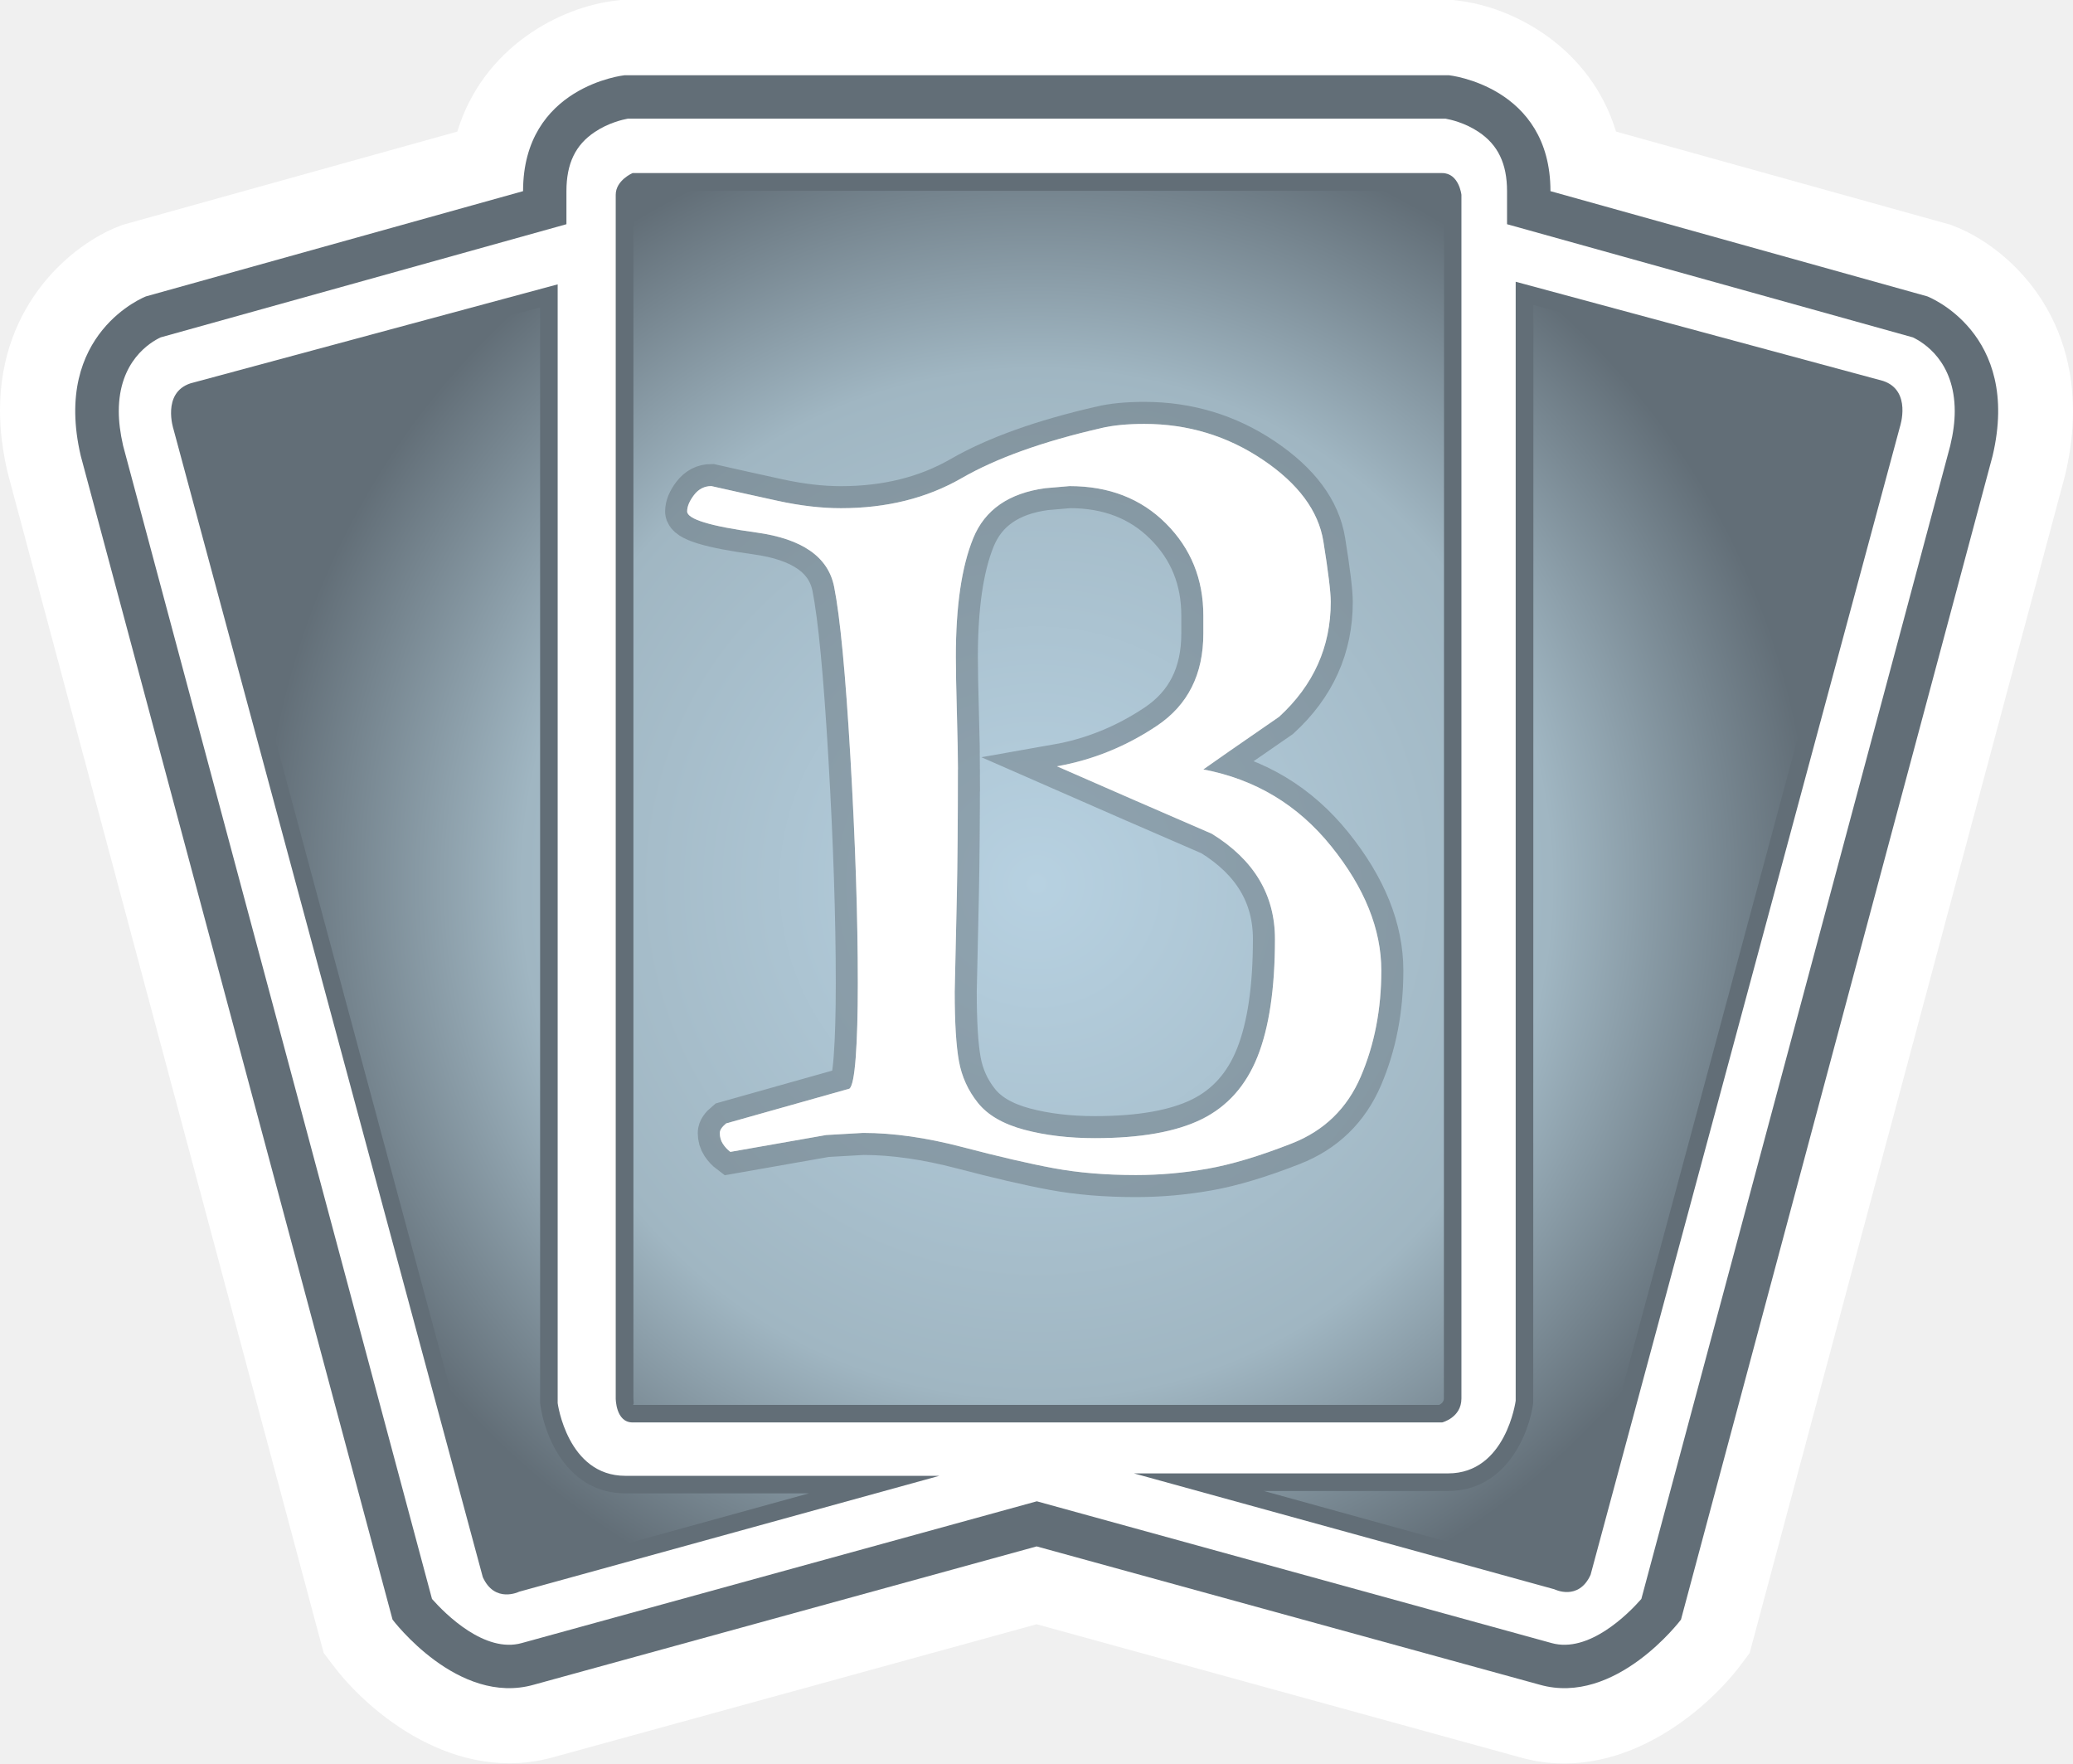
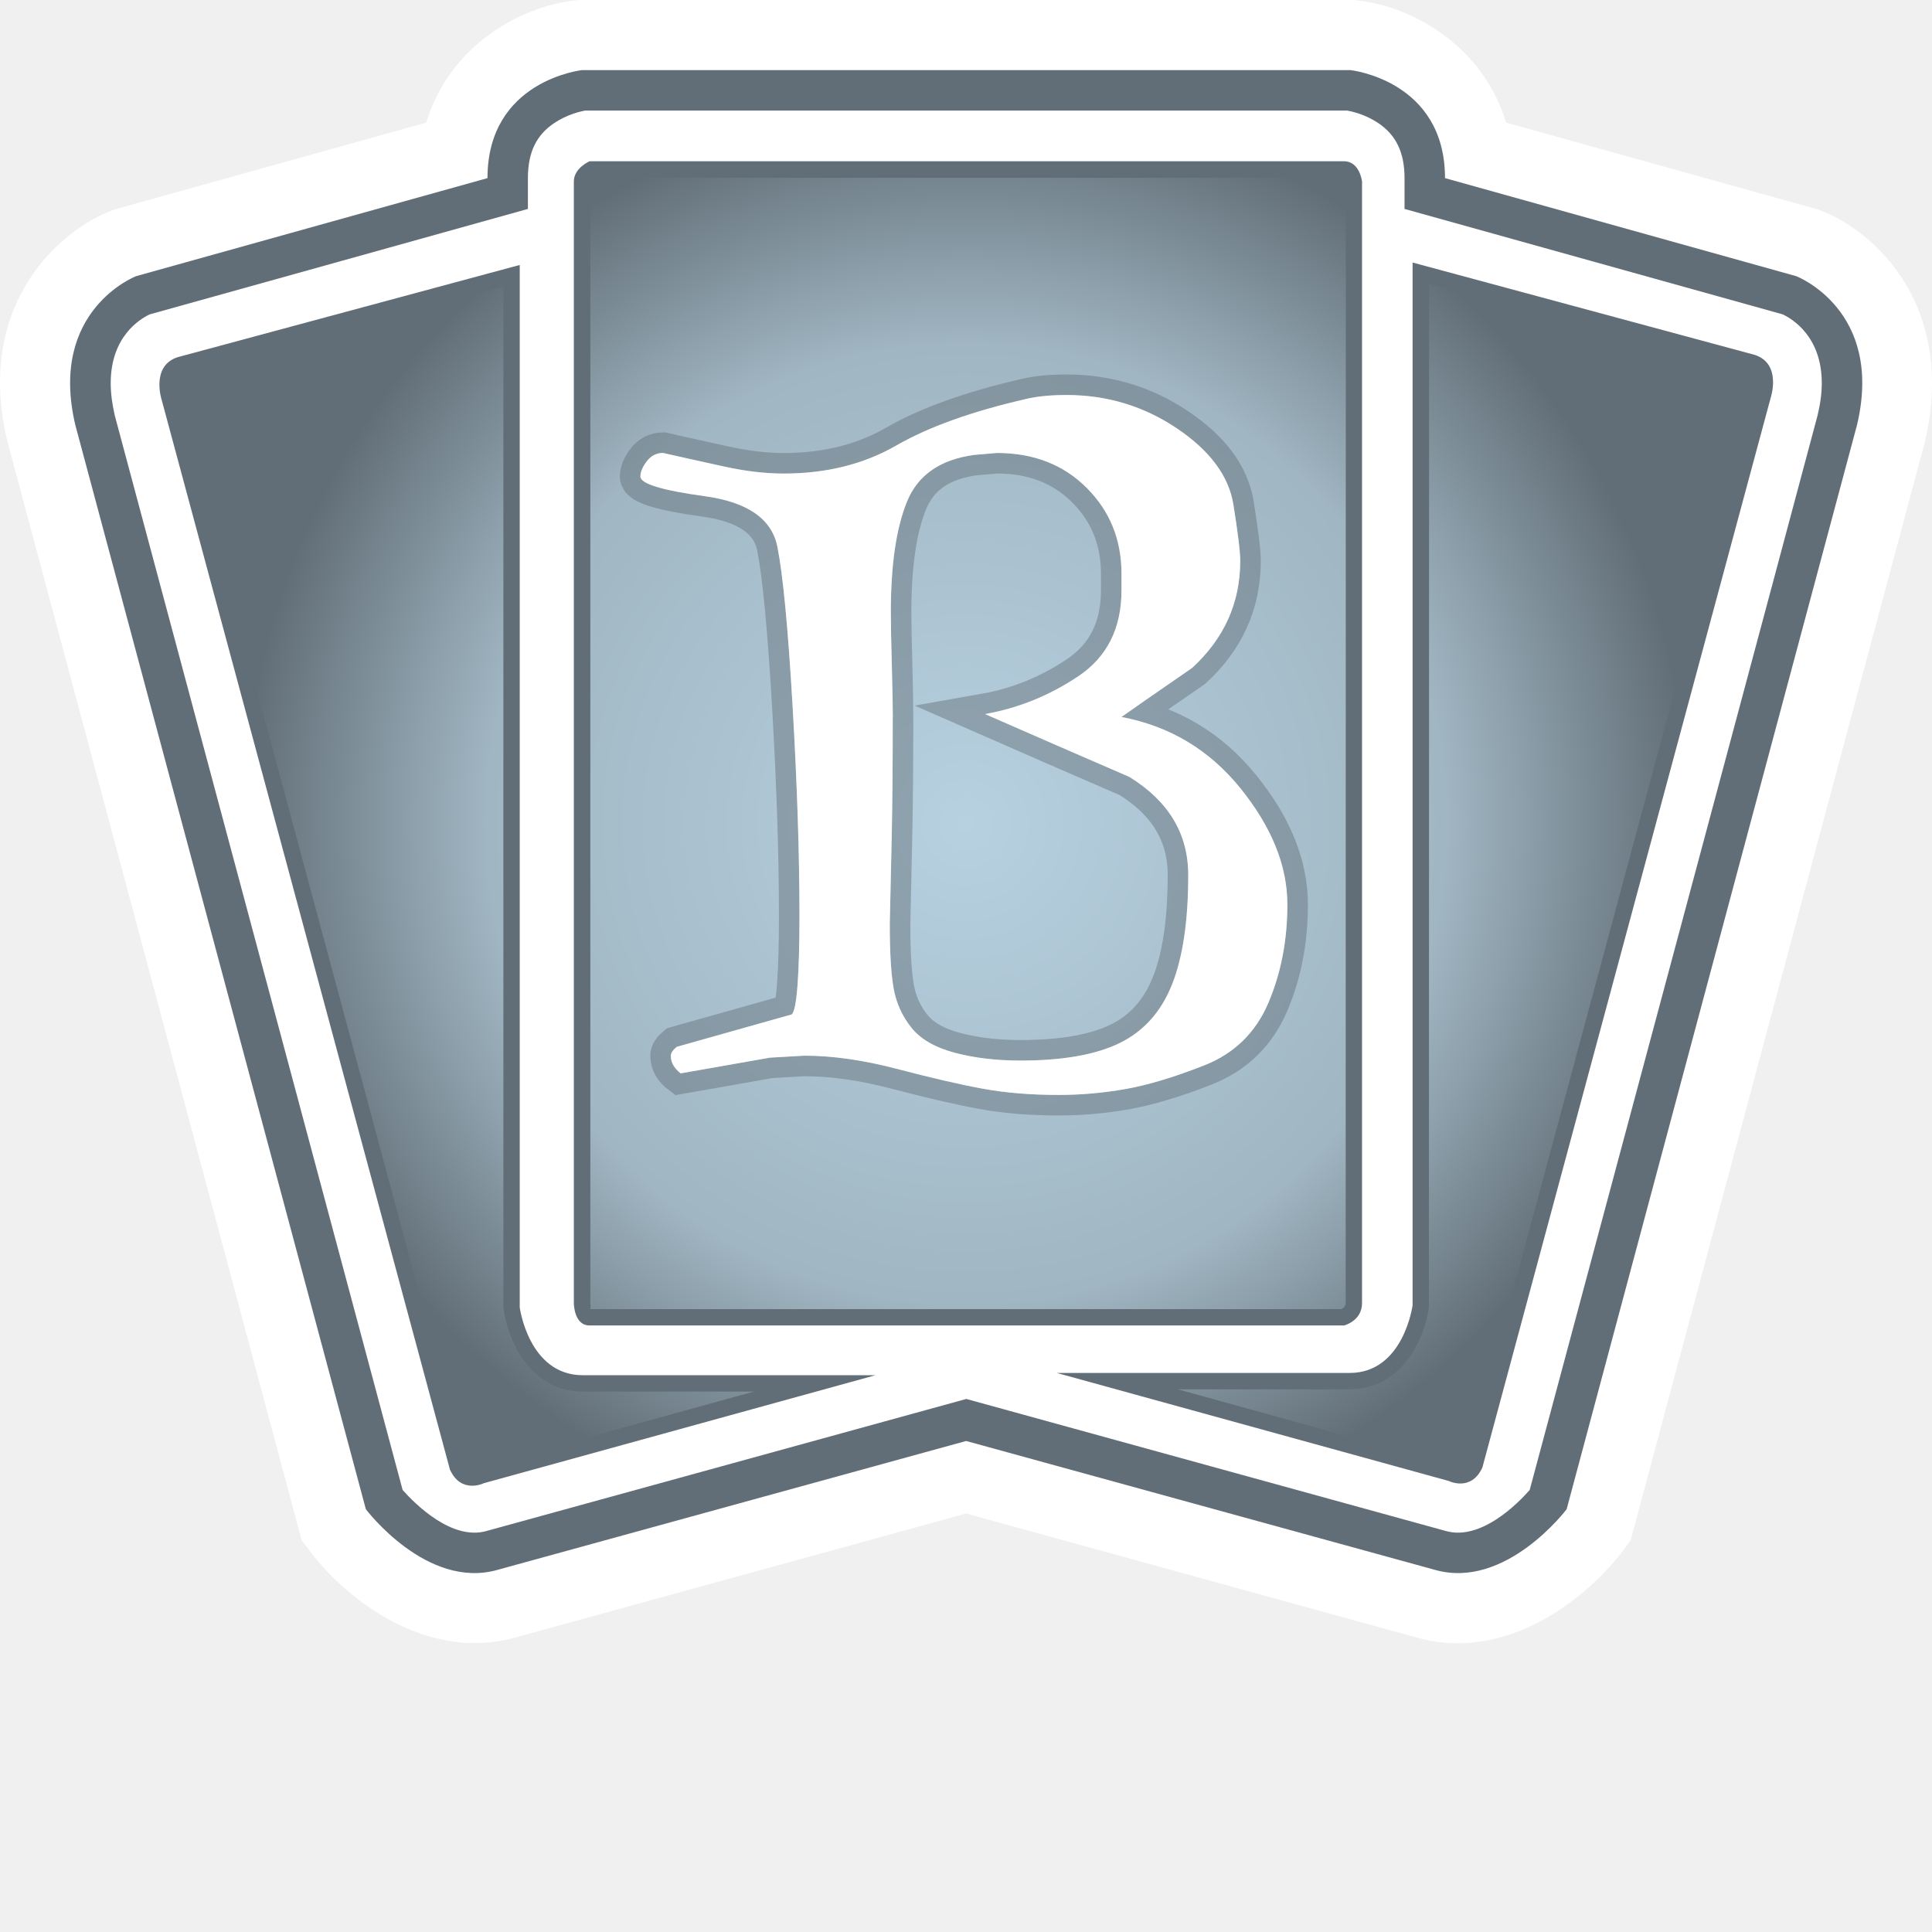
- <svg xmlns="http://www.w3.org/2000/svg" version="1.1" width="600" height="510.334" id="svg5749">
+ <svg xmlns="http://www.w3.org/2000/svg" version="1.1" width="600" height="600" id="svg5749">
  <defs id="defs5751">
    <radialGradient cx="0" cy="0" r="1" fx="0" fy="0" id="radialGradient392" gradientUnits="userSpaceOnUse" gradientTransform="matrix(17.57053,0,0,-17.57053,397.9443,483.6748)" spreadMethod="pad">
      <stop id="stop394" style="stop-color:#b7d1e1;stop-opacity:1" offset="0" />
      <stop id="stop396" style="stop-color:#a0b6c2;stop-opacity:1" offset="0.663" />
      <stop id="stop398" style="stop-color:#626e77;stop-opacity:1" offset="1" />
    </radialGradient>
  </defs>
  <path d="M 419.353,0 179.601,0 178.452,0.153 C 162.263,1.901 139.835,13.561 132.359,38.081 112.024,43.758 35.428,65.089 35.428,65.089 L 34.433,65.484 C 21.28,70.523 0,87.618 0,118.759 c 0,5.626 0.702,11.66 2.245,18.141 l 91.446,341.456 2.539,3.342 c 10.308,13.804 35.53,34.981 64.285,26.714 0,0 128.915,-35.428 139.529,-38.375 10.665,2.947 139.784,38.477 139.784,38.477 28.564,8.165 53.722,-13.013 64.094,-26.816 l 2.488,-3.342 91.293,-340.805 C 599.298,130.866 600,124.692 600,118.964 600,87.516 578.822,70.523 565.669,65.484 L 564.725,65.089 467.743,38.081 C 460.267,13.561 437.839,1.901 421.701,0.153 L 420.552,0 419.353,0 z" id="path382" style="fill:#ffffff;fill-opacity:1;fill-rule:nonzero;stroke:none" />
  <path d="m 180.749,21.777 c 0,0 -29.355,3.138 -29.355,33.54 L 42.253,85.769 c 0,0 -27.25,10.461 -18.881,46.144 l 90.247,336.786 c 0,0 18.894,25.107 40.913,18.83 l 145.513,-40.02 145.576,40.02 c 22.02,6.277 40.913,-18.83 40.913,-18.83 L 576.73,131.913 C 585.15,96.23 557.836,85.769 557.836,85.769 L 448.759,55.317 c 0,-30.401 -29.355,-33.54 -29.355,-33.54 l -238.655,0 z" id="path384" style="fill:#626e77;fill-opacity:1;fill-rule:nonzero;stroke:none" />
  <path d="m 181.693,34.343 c -1.34,0.243 -5.575,1.186 -9.517,3.84 -5.626,3.725 -8.229,9.16 -8.229,17.133 l 0,9.568 c 0,0 -115.762,32.302 -117.459,32.749 -3.036,1.442 -12.107,6.876 -12.107,21.369 0,2.947 0.396,6.238 1.25,9.976 0.153,0.6 88.002,328.456 89.405,333.737 3.878,4.389 15.296,15.794 26.013,12.758 l 149.046,-41.016 148.957,41.016 c 10.767,3.036 22.173,-8.369 26.013,-12.758 1.442,-5.282 89.303,-333.138 89.405,-333.737 0.893,-3.738 1.301,-7.029 1.301,-9.976 0,-14.493 -9.122,-19.927 -12.12,-21.369 -1.684,-0.447 -117.459,-32.749 -117.459,-32.749 l 0,-9.568 c 0,-7.973 -2.641,-13.408 -8.216,-17.133 -3.942,-2.654 -8.178,-3.598 -9.568,-3.84 l -236.716,0 z" id="path386" style="fill:#ffffff;fill-opacity:1;fill-rule:nonzero;stroke:none" />
  <path d="m 438.694,81.533 0,323.825 c 0,0 -2.794,21.024 -19.545,21.024 l -90.949,0 121.707,33.54 c 0,0 6.966,3.496 10.461,-4.184 l 89.545,-332.245 c 0,0 3.496,-10.461 -4.873,-13.255 L 438.694,81.533 z M 55.113,110.94 c -8.369,2.781 -4.886,13.306 -4.886,13.306 l 89.507,332.143 c 3.483,7.718 10.512,4.236 10.512,4.236 l 121.643,-33.54 -90.897,0 c -16.789,0 -19.583,-21.037 -19.583,-21.037 l 0,-323.761 -106.296,28.653 z m 127.971,-60.853 234.331,0 c 4.873,0 5.575,6.277 5.575,6.277 l 0,348.345 c 0,5.537 -5.575,6.927 -5.575,6.927 l -234.331,0 c -4.873,0 -4.873,-6.927 -4.873,-6.927 l 0,-348.345 c 0,-4.184 4.873,-6.277 4.873,-6.277" id="path388" style="fill:#626e77;fill-opacity:1;fill-rule:nonzero;stroke:none" />
  <g transform="matrix(12.75754,0,0,-12.75754,-4776.705,6426.268)" id="g390">
    <path d="m 388.875,499.395 c -0.047,-0.032 -0.082,-0.075 -0.082,-0.094 l 0,0 0,-27.293 c 0,-0.067 0.019,-0.153 -0.016,-0.153 l 0,0 18.297,0 c 0.047,0.024 0.106,0.067 0.106,0.149 l 0,0 0.004,27.25 c -0.008,0.055 -0.039,0.129 -0.043,0.141 l 0,0 -18.266,0 z m 20.332,-27.5 c -0.094,-0.692 -0.613,-1.993 -1.934,-1.993 l 0,0 -4.175,0 6.761,-1.871 c 0.012,-0.008 0.063,-0.023 0.114,-0.023 l 0,0 c 0.035,0 0.101,0 0.148,0.097 l 0,0 7.024,26.063 c 0.015,0.043 0.136,0.445 -0.106,0.527 l 0,0 -7.828,2.11 -0.004,-24.91 z m -30.34,22.753 c -0.262,-0.089 -0.14,-0.492 -0.121,-0.558 l 0,0 6.992,-25.977 c 0.071,-0.16 0.141,-0.16 0.176,-0.16 l 0,0 c 0.051,0 0.098,0.016 0.176,0.051 l 0,0 6.683,1.844 -4.164,0 c -1.316,0 -1.839,1.3 -1.933,2.043 l 0,0 0,24.859 -7.809,-2.102 z" id="path400" style="fill:url(#radialGradient392);fill-opacity:1;fill-rule:nonzero;stroke:none" />
  </g>
  <g transform="scale(10.20603,10.20603)" id="text5649" style="font-size:29.871px;font-style:normal;font-variant:normal;font-weight:100;font-stretch:normal;text-align:start;line-height:125%;letter-spacing:0px;word-spacing:0px;writing-mode:lr-tb;text-anchor:start;fill:#ffffff;fill-opacity:1;stroke:#626e77;stroke-width:1.25;stroke-opacity:0.463;font-family:GoudyMedieval;-inkscape-font-specification:GoudyMedieval Thin">
    <path d="m 31.227,12.139 c 0.338,-0.08 0.747,-0.119 1.225,-0.119 1.234,2.1e-5 2.354,0.339 3.36,1.016 1.006,0.677 1.578,1.449 1.718,2.315 0.139,0.866 0.209,1.438 0.209,1.717 -1.7e-5,1.274 -0.488,2.36 -1.464,3.256 -1.155,0.797 -1.872,1.294 -2.15,1.493 1.474,0.279 2.684,1.006 3.629,2.181 0.946,1.175 1.419,2.35 1.419,3.525 -1.9e-5,1.095 -0.194,2.096 -0.582,3.002 -0.388,0.906 -1.041,1.538 -1.957,1.897 -0.916,0.359 -1.713,0.598 -2.39,0.717 -0.677,0.119 -1.354,0.179 -2.031,0.179 -0.856,0 -1.633,-0.065 -2.33,-0.194 -0.697,-0.129 -1.558,-0.329 -2.584,-0.598 -1.026,-0.269 -1.966,-0.403 -2.823,-0.403 l -1.046,0.06 -2.718,0.478 c -0.08,-0.06 -0.149,-0.134 -0.209,-0.224 -0.06,-0.09 -0.09,-0.194 -0.09,-0.314 0,-0.08 0.06,-0.169 0.18,-0.269 l 3.495,-0.985 c 0.08,-0.06 0.139,-0.353 0.179,-0.881 0.04,-0.528 0.06,-1.23 0.06,-2.106 -4e-6,-1.872 -0.07,-4.002 -0.209,-6.392 -0.139,-2.39 -0.294,-4.008 -0.463,-4.854 -0.169,-0.847 -0.906,-1.359 -2.211,-1.538 -1.304,-0.179 -1.957,-0.378 -1.957,-0.598 10e-7,-0.139 0.065,-0.293 0.194,-0.463 0.129,-0.169 0.294,-0.254 0.493,-0.254 0.617,0.139 1.245,0.279 1.882,0.418 0.637,0.139 1.235,0.209 1.793,0.209 1.294,1.9e-5 2.434,-0.284 3.42,-0.851 0.986,-0.568 2.305,-1.041 3.958,-1.419 z m -4.062,9.678 c -7e-6,1.454 -0.01,2.653 -0.03,3.599 -0.02,0.946 -0.04,1.847 -0.06,2.703 -7e-6,0.876 0.04,1.534 0.12,1.972 0.08,0.438 0.259,0.832 0.538,1.18 0.279,0.349 0.717,0.602 1.314,0.762 0.597,0.159 1.265,0.239 2.002,0.239 1.294,10e-7 2.305,-0.179 3.032,-0.538 0.727,-0.359 1.254,-0.951 1.583,-1.777 0.328,-0.826 0.493,-1.936 0.493,-3.33 -1.6e-5,-1.255 -0.597,-2.251 -1.792,-2.987 -1.474,-0.637 -2.937,-1.274 -4.391,-1.912 1.015,-0.179 1.961,-0.563 2.838,-1.15 0.876,-0.587 1.314,-1.459 1.314,-2.614 l 0,-0.508 c -1.4e-5,-1.036 -0.354,-1.907 -1.061,-2.613 -0.707,-0.707 -1.618,-1.06 -2.733,-1.06 l -0.686,0.059 c -1.036,0.14 -1.718,0.613 -2.046,1.419 -0.329,0.806 -0.493,1.926 -0.493,3.36 -7e-6,0.359 0.01,0.896 0.03,1.613 0.02,0.717 0.03,1.244 0.03,1.583 z" id="path2997" />
  </g>
  <g transform="scale(10.20603,10.20603)" id="text5653" style="font-size:29.871px;font-style:normal;font-variant:normal;font-weight:100;font-stretch:normal;text-align:start;line-height:125%;letter-spacing:0px;word-spacing:0px;writing-mode:lr-tb;text-anchor:start;fill:#ffffff;fill-opacity:1;stroke:#626e77;stroke-width:1.25;stroke-opacity:0;font-family:GoudyMedieval;-inkscape-font-specification:GoudyMedieval Thin">
    <path d="m 31.227,12.139 c 0.338,-0.08 0.747,-0.119 1.225,-0.119 1.234,2.1e-5 2.354,0.339 3.36,1.016 1.006,0.677 1.578,1.449 1.718,2.315 0.139,0.866 0.209,1.438 0.209,1.717 -1.7e-5,1.274 -0.488,2.36 -1.464,3.256 -1.155,0.797 -1.872,1.294 -2.15,1.493 1.474,0.279 2.684,1.006 3.629,2.181 0.946,1.175 1.419,2.35 1.419,3.525 -1.9e-5,1.095 -0.194,2.096 -0.582,3.002 -0.388,0.906 -1.041,1.538 -1.957,1.897 -0.916,0.359 -1.713,0.598 -2.39,0.717 -0.677,0.119 -1.354,0.179 -2.031,0.179 -0.856,0 -1.633,-0.065 -2.33,-0.194 -0.697,-0.129 -1.558,-0.329 -2.584,-0.598 -1.026,-0.269 -1.966,-0.403 -2.823,-0.403 l -1.046,0.06 -2.718,0.478 c -0.08,-0.06 -0.149,-0.134 -0.209,-0.224 -0.06,-0.09 -0.09,-0.194 -0.09,-0.314 0,-0.08 0.06,-0.169 0.18,-0.269 l 3.495,-0.985 c 0.08,-0.06 0.139,-0.353 0.179,-0.881 0.04,-0.528 0.06,-1.23 0.06,-2.106 -4e-6,-1.872 -0.07,-4.002 -0.209,-6.392 -0.139,-2.39 -0.294,-4.008 -0.463,-4.854 -0.169,-0.847 -0.906,-1.359 -2.211,-1.538 -1.304,-0.179 -1.957,-0.378 -1.957,-0.598 10e-7,-0.139 0.065,-0.293 0.194,-0.463 0.129,-0.169 0.294,-0.254 0.493,-0.254 0.617,0.139 1.245,0.279 1.882,0.418 0.637,0.139 1.235,0.209 1.793,0.209 1.294,1.9e-5 2.434,-0.284 3.42,-0.851 0.986,-0.568 2.305,-1.041 3.958,-1.419 z m -4.062,9.678 c -7e-6,1.454 -0.01,2.653 -0.03,3.599 -0.02,0.946 -0.04,1.847 -0.06,2.703 -7e-6,0.876 0.04,1.534 0.12,1.972 0.08,0.438 0.259,0.832 0.538,1.18 0.279,0.349 0.717,0.602 1.314,0.762 0.597,0.159 1.265,0.239 2.002,0.239 1.294,10e-7 2.305,-0.179 3.032,-0.538 0.727,-0.359 1.254,-0.951 1.583,-1.777 0.328,-0.826 0.493,-1.936 0.493,-3.33 -1.6e-5,-1.255 -0.597,-2.251 -1.792,-2.987 -1.474,-0.637 -2.937,-1.274 -4.391,-1.912 1.015,-0.179 1.961,-0.563 2.838,-1.15 0.876,-0.587 1.314,-1.459 1.314,-2.614 l 0,-0.508 c -1.4e-5,-1.036 -0.354,-1.907 -1.061,-2.613 -0.707,-0.707 -1.618,-1.06 -2.733,-1.06 l -0.686,0.059 c -1.036,0.14 -1.718,0.613 -2.046,1.419 -0.329,0.806 -0.493,1.926 -0.493,3.36 -7e-6,0.359 0.01,0.896 0.03,1.613 0.02,0.717 0.03,1.244 0.03,1.583 z" id="path3000" />
  </g>
</svg>
